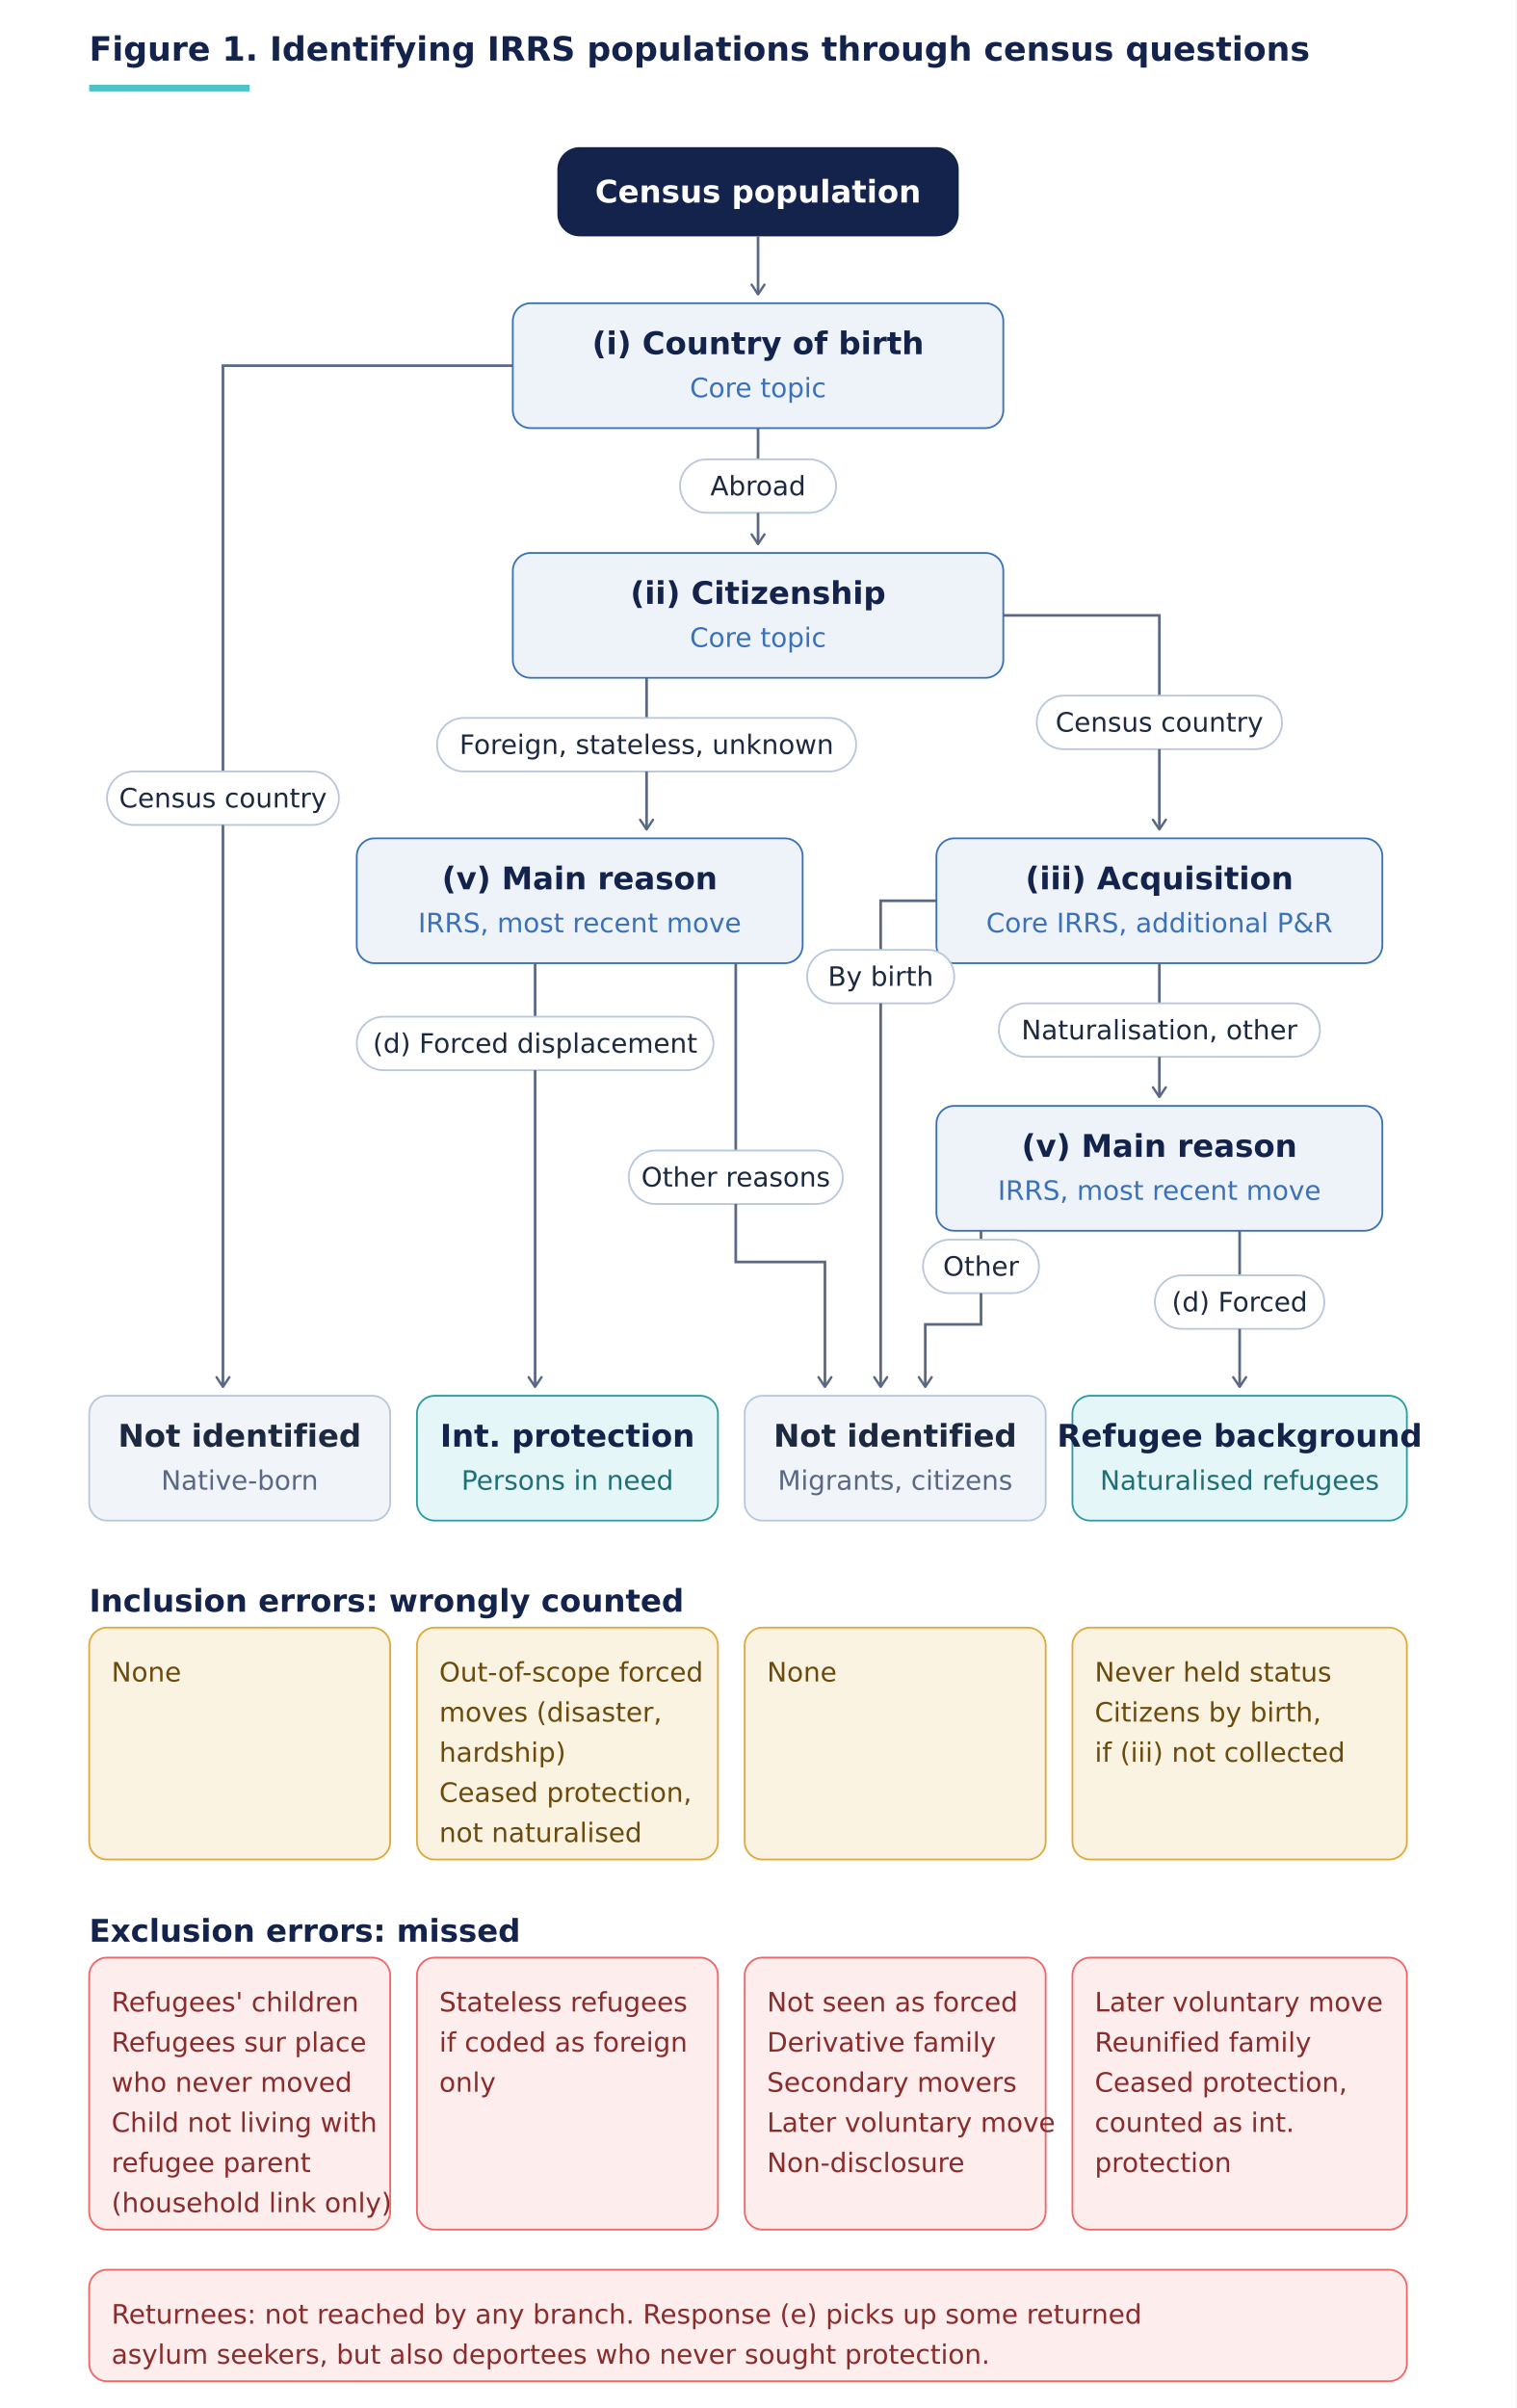
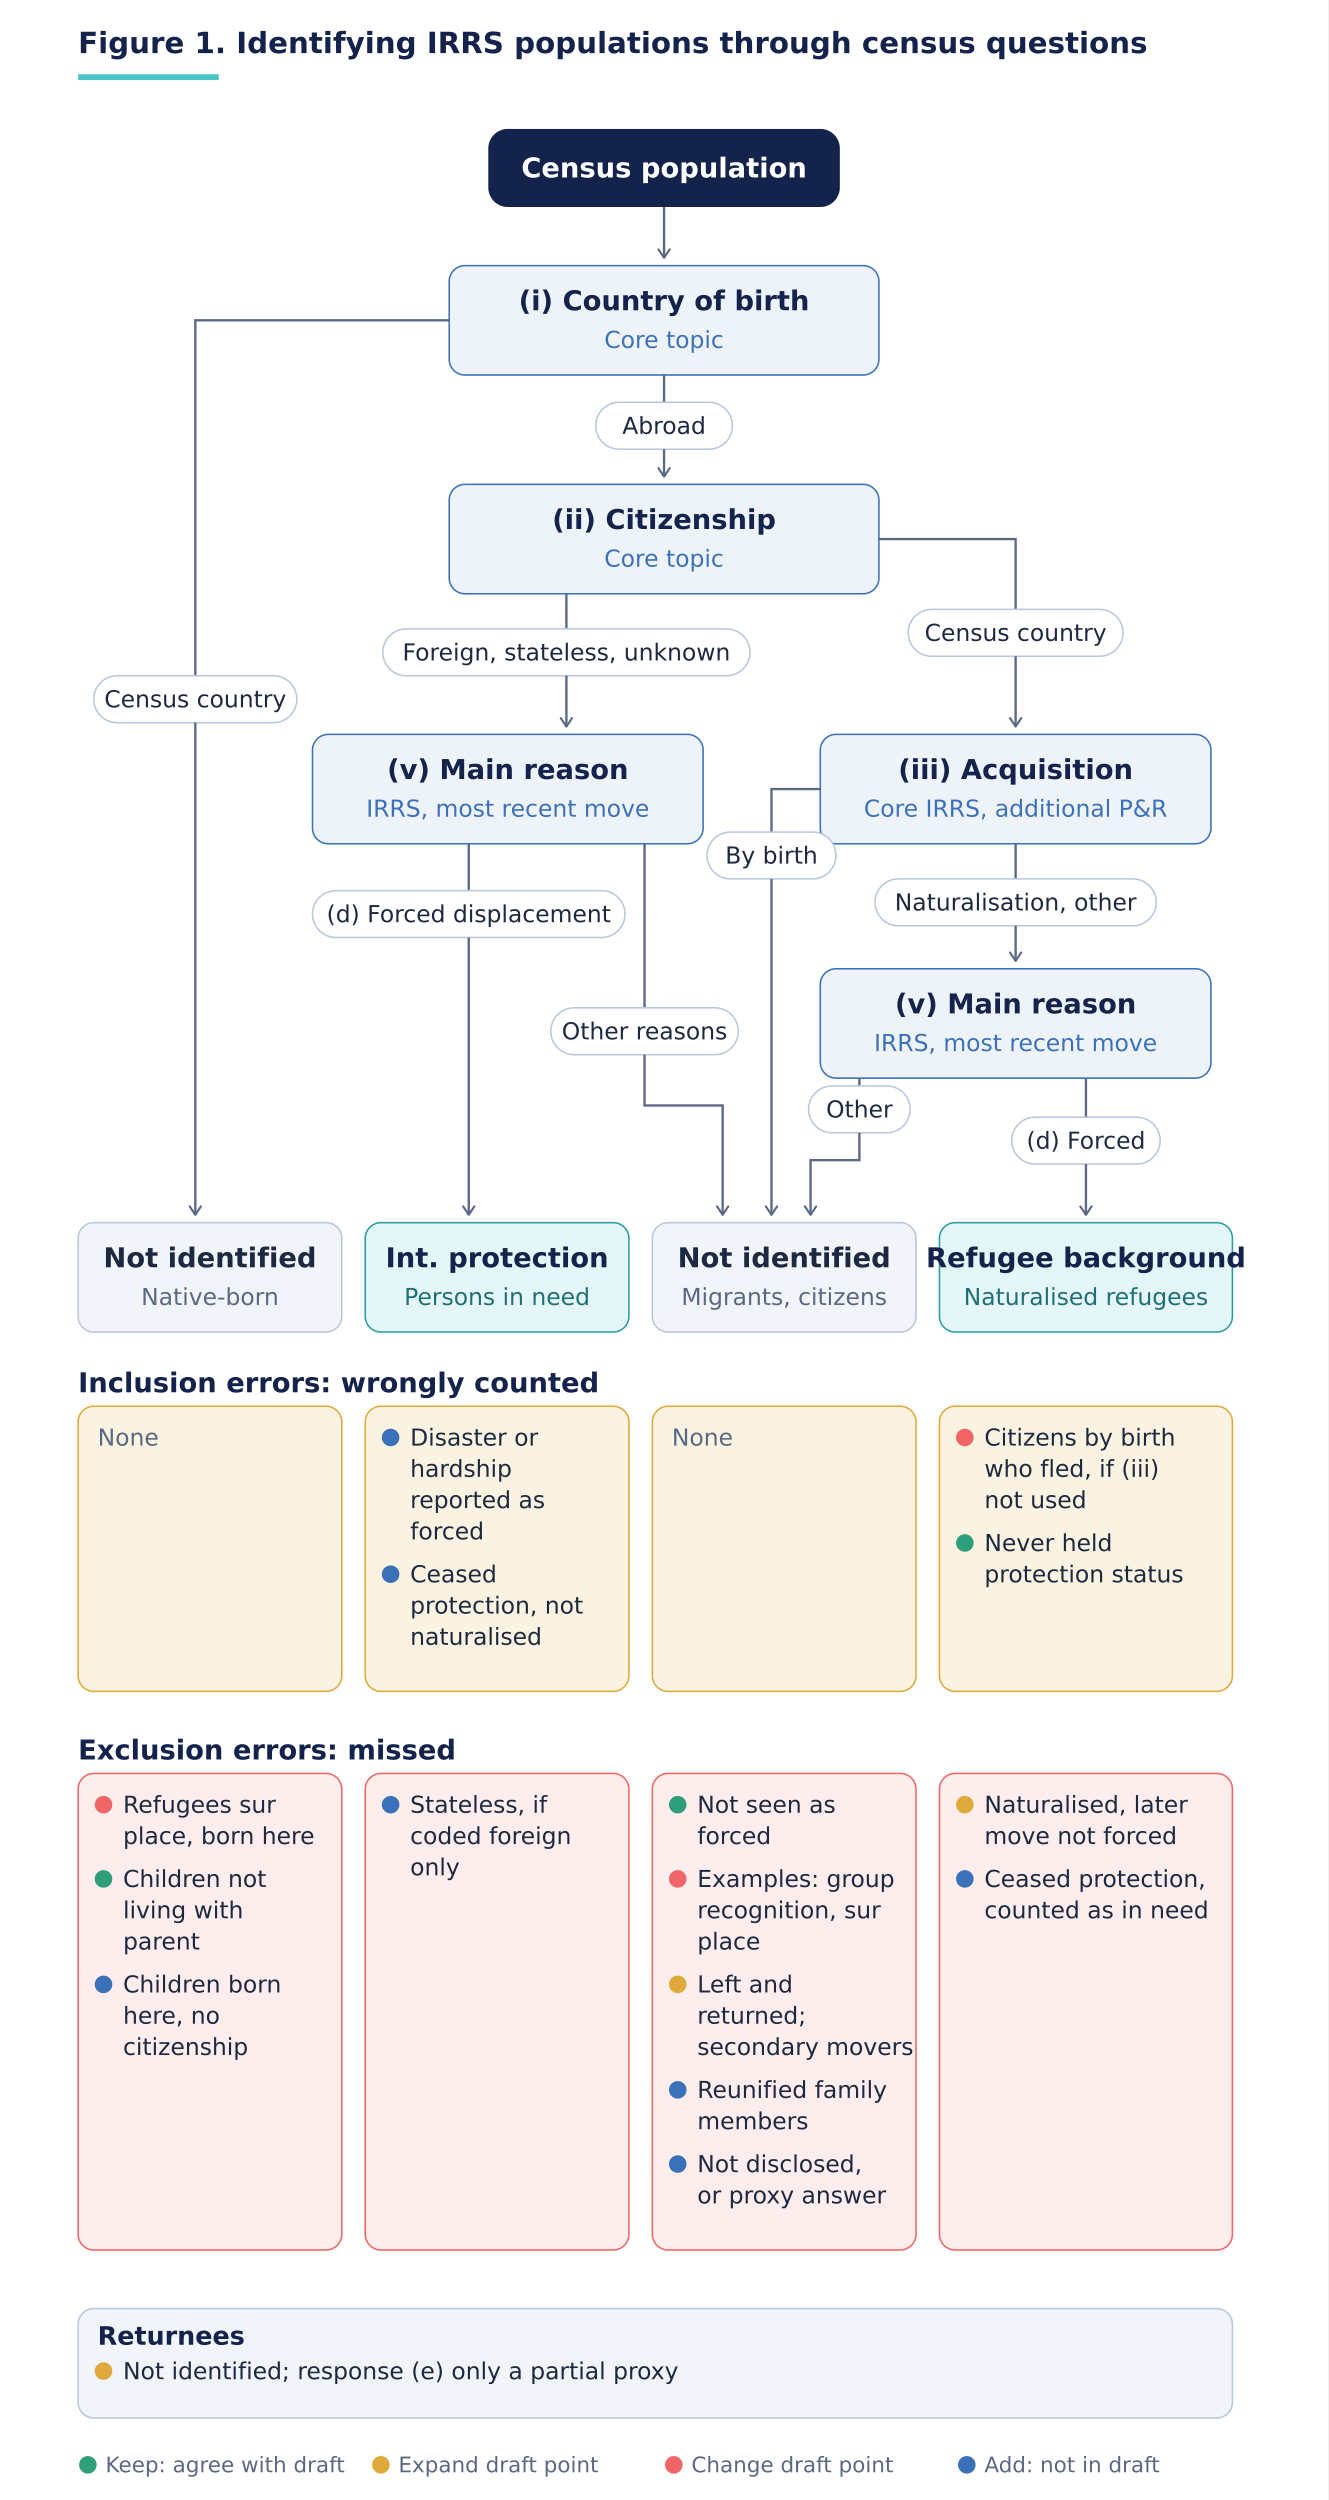
- <svg xmlns="http://www.w3.org/2000/svg" width="1360" height="2160" viewBox="0 0 680 1080">
+ <svg xmlns="http://www.w3.org/2000/svg" width="1360" height="2560" viewBox="0 0 680 1280">
  <defs>
    <marker id="irrs-a" viewBox="0 0 10 10" refX="8" refY="5" markerWidth="6" markerHeight="6" orient="auto-start-reverse">
      <path d="M2 1L8 5L2 9" fill="none" stroke="#5A6884" stroke-width="1.5" stroke-linecap="round" stroke-linejoin="round" />
    </marker>
  </defs>
-   <rect width="680" height="1080" fill="#FFFFFF" />
+   <rect width="680" height="1280" fill="#FFFFFF" />
  <rect x="40" y="38" width="72" height="3" fill="#4CC3C9" />
  <text x="40" y="22" font-family="Figtree, IBM Plex Sans, DejaVu Sans, sans-serif" font-size="15" font-weight="600" fill="#14234C" text-anchor="start" dominant-baseline="central">Figure 1. Identifying IRRS populations through census questions</text>
  <g transform="translate(0,46)">
    <g id="irrs-start">
      <rect x="250" y="20" width="180" height="40" rx="10" fill="#14234C" />
      <text x="340" y="40" font-family="IBM Plex Sans, DejaVu Sans, sans-serif" font-size="14" font-weight="600" fill="#FFFFFF" text-anchor="middle" dominant-baseline="central">Census population</text>
    </g>
    <line x1="340" y1="60" x2="340" y2="86" stroke="#5A6884" stroke-width="1.2" marker-end="url(#irrs-a)" />
    <g id="irrs-q-i">
      <rect x="230" y="90" width="220" height="56" rx="8" fill="#EEF3FA" stroke="#3B71B9" stroke-width="0.8" />
      <text x="340.0" y="108.0" font-family="IBM Plex Sans, DejaVu Sans, sans-serif" font-size="14" font-weight="600" fill="#14234C" text-anchor="middle" dominant-baseline="central">(i) Country of birth</text>
      <text x="340.0" y="128.0" font-family="IBM Plex Sans, DejaVu Sans, sans-serif" font-size="12" font-weight="400" fill="#3B71B9" text-anchor="middle" dominant-baseline="central">Core topic</text>
    </g>
    <path d="M230 118 L100 118 L100 300" fill="none" stroke="#5A6884" stroke-width="1.2" />
    <g id="irrs-p-born-here">
      <rect x="48.0" y="300" width="104" height="24" rx="12" fill="#FFFFFF" stroke="#B9C7DC" stroke-width="0.8" />
      <text x="100" y="312" font-family="IBM Plex Sans, DejaVu Sans, sans-serif" font-size="12" font-weight="400" fill="#1D2940" text-anchor="middle" dominant-baseline="central">Census country</text>
    </g>
    <line x1="100" y1="324" x2="100" y2="576" stroke="#5A6884" stroke-width="1.2" marker-end="url(#irrs-a)" />
    <line x1="340" y1="146" x2="340" y2="160" stroke="#5A6884" stroke-width="1.2" />
    <g id="irrs-p-abroad">
      <rect x="305.0" y="160" width="70" height="24" rx="12" fill="#FFFFFF" stroke="#B9C7DC" stroke-width="0.8" />
      <text x="340" y="172" font-family="IBM Plex Sans, DejaVu Sans, sans-serif" font-size="12" font-weight="400" fill="#1D2940" text-anchor="middle" dominant-baseline="central">Abroad</text>
    </g>
    <line x1="340" y1="184" x2="340" y2="198" stroke="#5A6884" stroke-width="1.2" marker-end="url(#irrs-a)" />
    <g id="irrs-q-ii">
      <rect x="230" y="202" width="220" height="56" rx="8" fill="#EEF3FA" stroke="#3B71B9" stroke-width="0.8" />
      <text x="340.0" y="220.0" font-family="IBM Plex Sans, DejaVu Sans, sans-serif" font-size="14" font-weight="600" fill="#14234C" text-anchor="middle" dominant-baseline="central">(ii) Citizenship</text>
      <text x="340.0" y="240.0" font-family="IBM Plex Sans, DejaVu Sans, sans-serif" font-size="12" font-weight="400" fill="#3B71B9" text-anchor="middle" dominant-baseline="central">Core topic</text>
    </g>
    <line x1="290" y1="258" x2="290" y2="276" stroke="#5A6884" stroke-width="1.2" />
    <g id="irrs-p-foreign">
      <rect x="196.0" y="276" width="188" height="24" rx="12" fill="#FFFFFF" stroke="#B9C7DC" stroke-width="0.8" />
      <text x="290" y="288" font-family="IBM Plex Sans, DejaVu Sans, sans-serif" font-size="12" font-weight="400" fill="#1D2940" text-anchor="middle" dominant-baseline="central">Foreign, stateless, unknown</text>
    </g>
    <line x1="290" y1="300" x2="290" y2="326" stroke="#5A6884" stroke-width="1.2" marker-end="url(#irrs-a)" />
    <path d="M450 230 L520 230 L520 266" fill="none" stroke="#5A6884" stroke-width="1.2" />
    <g id="irrs-p-cit-census">
      <rect x="465.0" y="266" width="110" height="24" rx="12" fill="#FFFFFF" stroke="#B9C7DC" stroke-width="0.8" />
      <text x="520" y="278" font-family="IBM Plex Sans, DejaVu Sans, sans-serif" font-size="12" font-weight="400" fill="#1D2940" text-anchor="middle" dominant-baseline="central">Census country</text>
    </g>
    <line x1="520" y1="290" x2="520" y2="326" stroke="#5A6884" stroke-width="1.2" marker-end="url(#irrs-a)" />
    <g id="irrs-q-va">
      <rect x="160" y="330" width="200" height="56" rx="8" fill="#EEF3FA" stroke="#3B71B9" stroke-width="0.8" />
      <text x="260.0" y="348.0" font-family="IBM Plex Sans, DejaVu Sans, sans-serif" font-size="14" font-weight="600" fill="#14234C" text-anchor="middle" dominant-baseline="central">(v) Main reason</text>
      <text x="260.0" y="368.0" font-family="IBM Plex Sans, DejaVu Sans, sans-serif" font-size="12" font-weight="400" fill="#3B71B9" text-anchor="middle" dominant-baseline="central">IRRS, most recent move</text>
    </g>
    <g id="irrs-q-iii">
      <rect x="420" y="330" width="200" height="56" rx="8" fill="#EEF3FA" stroke="#3B71B9" stroke-width="0.8" />
      <text x="520.0" y="348.0" font-family="IBM Plex Sans, DejaVu Sans, sans-serif" font-size="14" font-weight="600" fill="#14234C" text-anchor="middle" dominant-baseline="central">(iii) Acquisition</text>
      <text x="520.0" y="368.0" font-family="IBM Plex Sans, DejaVu Sans, sans-serif" font-size="12" font-weight="400" fill="#3B71B9" text-anchor="middle" dominant-baseline="central">Core IRRS, additional P&amp;R</text>
    </g>
    <line x1="240" y1="386" x2="240" y2="410" stroke="#5A6884" stroke-width="1.2" />
    <g id="irrs-p-d-a">
      <rect x="160.0" y="410" width="160" height="24" rx="12" fill="#FFFFFF" stroke="#B9C7DC" stroke-width="0.8" />
      <text x="240" y="422" font-family="IBM Plex Sans, DejaVu Sans, sans-serif" font-size="12" font-weight="400" fill="#1D2940" text-anchor="middle" dominant-baseline="central">(d) Forced displacement</text>
    </g>
    <line x1="240" y1="434" x2="240" y2="576" stroke="#5A6884" stroke-width="1.2" marker-end="url(#irrs-a)" />
    <line x1="330" y1="386" x2="330" y2="470" stroke="#5A6884" stroke-width="1.2" />
    <g id="irrs-p-other-a">
      <rect x="282.0" y="470" width="96" height="24" rx="12" fill="#FFFFFF" stroke="#B9C7DC" stroke-width="0.8" />
      <text x="330" y="482" font-family="IBM Plex Sans, DejaVu Sans, sans-serif" font-size="12" font-weight="400" fill="#1D2940" text-anchor="middle" dominant-baseline="central">Other reasons</text>
    </g>
    <path d="M330 494 L330 520 L370 520 L370 576" fill="none" stroke="#5A6884" stroke-width="1.2" marker-end="url(#irrs-a)" />
    <line x1="520" y1="386" x2="520" y2="404" stroke="#5A6884" stroke-width="1.2" />
    <g id="irrs-p-natur">
      <rect x="448.0" y="404" width="144" height="24" rx="12" fill="#FFFFFF" stroke="#B9C7DC" stroke-width="0.8" />
      <text x="520" y="416" font-family="IBM Plex Sans, DejaVu Sans, sans-serif" font-size="12" font-weight="400" fill="#1D2940" text-anchor="middle" dominant-baseline="central">Naturalisation, other</text>
    </g>
    <line x1="520" y1="428" x2="520" y2="446" stroke="#5A6884" stroke-width="1.2" marker-end="url(#irrs-a)" />
    <path d="M420 358 L395 358 L395 380" fill="none" stroke="#5A6884" stroke-width="1.2" />
    <g id="irrs-p-bybirth">
      <rect x="362.0" y="380" width="66" height="24" rx="12" fill="#FFFFFF" stroke="#B9C7DC" stroke-width="0.8" />
      <text x="395" y="392" font-family="IBM Plex Sans, DejaVu Sans, sans-serif" font-size="12" font-weight="400" fill="#1D2940" text-anchor="middle" dominant-baseline="central">By birth</text>
    </g>
    <line x1="395" y1="404" x2="395" y2="576" stroke="#5A6884" stroke-width="1.2" marker-end="url(#irrs-a)" />
    <g id="irrs-q-vb">
      <rect x="420" y="450" width="200" height="56" rx="8" fill="#EEF3FA" stroke="#3B71B9" stroke-width="0.8" />
      <text x="520.0" y="468.0" font-family="IBM Plex Sans, DejaVu Sans, sans-serif" font-size="14" font-weight="600" fill="#14234C" text-anchor="middle" dominant-baseline="central">(v) Main reason</text>
      <text x="520.0" y="488.0" font-family="IBM Plex Sans, DejaVu Sans, sans-serif" font-size="12" font-weight="400" fill="#3B71B9" text-anchor="middle" dominant-baseline="central">IRRS, most recent move</text>
    </g>
    <line x1="556" y1="506" x2="556" y2="526" stroke="#5A6884" stroke-width="1.2" />
    <g id="irrs-p-d-b">
      <rect x="518.0" y="526" width="76" height="24" rx="12" fill="#FFFFFF" stroke="#B9C7DC" stroke-width="0.8" />
      <text x="556" y="538" font-family="IBM Plex Sans, DejaVu Sans, sans-serif" font-size="12" font-weight="400" fill="#1D2940" text-anchor="middle" dominant-baseline="central">(d) Forced</text>
    </g>
    <line x1="556" y1="550" x2="556" y2="576" stroke="#5A6884" stroke-width="1.2" marker-end="url(#irrs-a)" />
    <line x1="440" y1="506" x2="440" y2="510" stroke="#5A6884" stroke-width="1.2" />
    <g id="irrs-p-other-b">
      <rect x="414.0" y="510" width="52" height="24" rx="12" fill="#FFFFFF" stroke="#B9C7DC" stroke-width="0.8" />
      <text x="440" y="522" font-family="IBM Plex Sans, DejaVu Sans, sans-serif" font-size="12" font-weight="400" fill="#1D2940" text-anchor="middle" dominant-baseline="central">Other</text>
    </g>
    <path d="M440 534 L440 548 L415 548 L415 576" fill="none" stroke="#5A6884" stroke-width="1.2" marker-end="url(#irrs-a)" />
    <g id="irrs-out-o1">
      <rect x="40" y="580" width="135" height="56" rx="8" fill="#F1F4F8" stroke="#B9C7DC" stroke-width="0.8" />
      <text x="107.5" y="598.0" font-family="IBM Plex Sans, DejaVu Sans, sans-serif" font-size="14" font-weight="600" fill="#1D2940" text-anchor="middle" dominant-baseline="central">Not identified</text>
      <text x="107.5" y="618.0" font-family="IBM Plex Sans, DejaVu Sans, sans-serif" font-size="12" font-weight="400" fill="#5A6884" text-anchor="middle" dominant-baseline="central">Native-born</text>
    </g>
    <g id="irrs-out-o2">
      <rect x="187" y="580" width="135" height="56" rx="8" fill="#E4F6F7" stroke="#2A9DA3" stroke-width="0.8" />
      <text x="254.5" y="598.0" font-family="IBM Plex Sans, DejaVu Sans, sans-serif" font-size="14" font-weight="600" fill="#14234C" text-anchor="middle" dominant-baseline="central">Int. protection</text>
      <text x="254.5" y="618.0" font-family="IBM Plex Sans, DejaVu Sans, sans-serif" font-size="12" font-weight="400" fill="#1F6F74" text-anchor="middle" dominant-baseline="central">Persons in need</text>
    </g>
    <g id="irrs-out-o3">
      <rect x="334" y="580" width="135" height="56" rx="8" fill="#F1F4F8" stroke="#B9C7DC" stroke-width="0.8" />
      <text x="401.5" y="598.0" font-family="IBM Plex Sans, DejaVu Sans, sans-serif" font-size="14" font-weight="600" fill="#1D2940" text-anchor="middle" dominant-baseline="central">Not identified</text>
      <text x="401.5" y="618.0" font-family="IBM Plex Sans, DejaVu Sans, sans-serif" font-size="12" font-weight="400" fill="#5A6884" text-anchor="middle" dominant-baseline="central">Migrants, citizens</text>
    </g>
    <g id="irrs-out-o4">
      <rect x="481" y="580" width="150" height="56" rx="8" fill="#E4F6F7" stroke="#2A9DA3" stroke-width="0.8" />
      <text x="556.0" y="598.0" font-family="IBM Plex Sans, DejaVu Sans, sans-serif" font-size="14" font-weight="600" fill="#14234C" text-anchor="middle" dominant-baseline="central">Refugee background</text>
      <text x="556.0" y="618.0" font-family="IBM Plex Sans, DejaVu Sans, sans-serif" font-size="12" font-weight="400" fill="#1F6F74" text-anchor="middle" dominant-baseline="central">Naturalised refugees</text>
    </g>
-     <text x="40" y="672" font-family="Figtree, IBM Plex Sans, DejaVu Sans, sans-serif" font-size="14" font-weight="600" fill="#14234C" text-anchor="start" dominant-baseline="central">Inclusion errors: wrongly counted</text>
+     <text x="40" y="662" font-family="Figtree, IBM Plex Sans, DejaVu Sans, sans-serif" font-size="14" font-weight="600" fill="#14234C" text-anchor="start" dominant-baseline="central">Inclusion errors: wrongly counted</text>
    <g id="irrs-inc-o1">
-       <rect x="40" y="684" width="135" height="104" rx="8" fill="#FBF3E1" stroke="#E0A93B" stroke-width="0.8" />
-       <text x="50" y="704" font-family="IBM Plex Sans, DejaVu Sans, sans-serif" font-size="12" font-weight="400" fill="#6B4A0E" text-anchor="start" dominant-baseline="central">None</text>
-     </g>
+       <rect x="40" y="674" width="135" height="146" rx="8" fill="#FBF3E1" stroke="#E0A93B" stroke-width="0.8" />
+     </g>
+     <text x="50" y="690" font-family="IBM Plex Sans, DejaVu Sans, sans-serif" font-size="12" font-weight="400" fill="#5A6884" text-anchor="start" dominant-baseline="central">None</text>
    <g id="irrs-inc-o2">
-       <rect x="187" y="684" width="135" height="104" rx="8" fill="#FBF3E1" stroke="#E0A93B" stroke-width="0.8" />
-       <text x="197" y="704" font-family="IBM Plex Sans, DejaVu Sans, sans-serif" font-size="12" font-weight="400" fill="#6B4A0E" text-anchor="start" dominant-baseline="central">Out-of-scope forced</text>
-       <text x="197" y="722" font-family="IBM Plex Sans, DejaVu Sans, sans-serif" font-size="12" font-weight="400" fill="#6B4A0E" text-anchor="start" dominant-baseline="central">moves (disaster,</text>
-       <text x="197" y="740" font-family="IBM Plex Sans, DejaVu Sans, sans-serif" font-size="12" font-weight="400" fill="#6B4A0E" text-anchor="start" dominant-baseline="central">hardship)</text>
-       <text x="197" y="758" font-family="IBM Plex Sans, DejaVu Sans, sans-serif" font-size="12" font-weight="400" fill="#6B4A0E" text-anchor="start" dominant-baseline="central">Ceased protection,</text>
-       <text x="197" y="776" font-family="IBM Plex Sans, DejaVu Sans, sans-serif" font-size="12" font-weight="400" fill="#6B4A0E" text-anchor="start" dominant-baseline="central">not naturalised</text>
+       <rect x="187" y="674" width="135" height="146" rx="8" fill="#FBF3E1" stroke="#E0A93B" stroke-width="0.8" />
+     </g>
+     <g id="irrs-it-irrs-11--inc-o2" class="item">
+       <rect x="191" y="680" width="127" height="68" fill="transparent" />
+       <circle cx="200" cy="690" r="4.5" fill="#3B71B9" />
+       <text x="210" y="690" font-family="IBM Plex Sans, DejaVu Sans, sans-serif" font-size="12" font-weight="400" fill="#1D2940" text-anchor="start" dominant-baseline="central">Disaster or</text>
+       <text x="210" y="706" font-family="IBM Plex Sans, DejaVu Sans, sans-serif" font-size="12" font-weight="400" fill="#1D2940" text-anchor="start" dominant-baseline="central">hardship</text>
+       <text x="210" y="722" font-family="IBM Plex Sans, DejaVu Sans, sans-serif" font-size="12" font-weight="400" fill="#1D2940" text-anchor="start" dominant-baseline="central">reported as</text>
+       <text x="210" y="738" font-family="IBM Plex Sans, DejaVu Sans, sans-serif" font-size="12" font-weight="400" fill="#1D2940" text-anchor="start" dominant-baseline="central">forced</text>
+     </g>
+     <g id="irrs-it-irrs-12--inc-o2" class="item">
+       <rect x="191" y="750" width="127" height="52" fill="transparent" />
+       <circle cx="200" cy="760" r="4.5" fill="#3B71B9" />
+       <text x="210" y="760" font-family="IBM Plex Sans, DejaVu Sans, sans-serif" font-size="12" font-weight="400" fill="#1D2940" text-anchor="start" dominant-baseline="central">Ceased</text>
+       <text x="210" y="776" font-family="IBM Plex Sans, DejaVu Sans, sans-serif" font-size="12" font-weight="400" fill="#1D2940" text-anchor="start" dominant-baseline="central">protection, not</text>
+       <text x="210" y="792" font-family="IBM Plex Sans, DejaVu Sans, sans-serif" font-size="12" font-weight="400" fill="#1D2940" text-anchor="start" dominant-baseline="central">naturalised</text>
    </g>
    <g id="irrs-inc-o3">
-       <rect x="334" y="684" width="135" height="104" rx="8" fill="#FBF3E1" stroke="#E0A93B" stroke-width="0.8" />
-       <text x="344" y="704" font-family="IBM Plex Sans, DejaVu Sans, sans-serif" font-size="12" font-weight="400" fill="#6B4A0E" text-anchor="start" dominant-baseline="central">None</text>
-     </g>
+       <rect x="334" y="674" width="135" height="146" rx="8" fill="#FBF3E1" stroke="#E0A93B" stroke-width="0.8" />
+     </g>
+     <text x="344" y="690" font-family="IBM Plex Sans, DejaVu Sans, sans-serif" font-size="12" font-weight="400" fill="#5A6884" text-anchor="start" dominant-baseline="central">None</text>
    <g id="irrs-inc-o4">
-       <rect x="481" y="684" width="150" height="104" rx="8" fill="#FBF3E1" stroke="#E0A93B" stroke-width="0.8" />
-       <text x="491" y="704" font-family="IBM Plex Sans, DejaVu Sans, sans-serif" font-size="12" font-weight="400" fill="#6B4A0E" text-anchor="start" dominant-baseline="central">Never held status</text>
-       <text x="491" y="722" font-family="IBM Plex Sans, DejaVu Sans, sans-serif" font-size="12" font-weight="400" fill="#6B4A0E" text-anchor="start" dominant-baseline="central">Citizens by birth,</text>
-       <text x="491" y="740" font-family="IBM Plex Sans, DejaVu Sans, sans-serif" font-size="12" font-weight="400" fill="#6B4A0E" text-anchor="start" dominant-baseline="central">if (iii) not collected</text>
-     </g>
-     <text x="40" y="820" font-family="Figtree, IBM Plex Sans, DejaVu Sans, sans-serif" font-size="14" font-weight="600" fill="#14234C" text-anchor="start" dominant-baseline="central">Exclusion errors: missed</text>
+       <rect x="481" y="674" width="150" height="146" rx="8" fill="#FBF3E1" stroke="#E0A93B" stroke-width="0.8" />
+     </g>
+     <g id="irrs-it-irrs-5--inc-o4" class="item">
+       <rect x="485" y="680" width="142" height="52" fill="transparent" />
+       <circle cx="494" cy="690" r="4.5" fill="#F06667" />
+       <text x="504" y="690" font-family="IBM Plex Sans, DejaVu Sans, sans-serif" font-size="12" font-weight="400" fill="#1D2940" text-anchor="start" dominant-baseline="central">Citizens by birth</text>
+       <text x="504" y="706" font-family="IBM Plex Sans, DejaVu Sans, sans-serif" font-size="12" font-weight="400" fill="#1D2940" text-anchor="start" dominant-baseline="central">who fled, if (iii)</text>
+       <text x="504" y="722" font-family="IBM Plex Sans, DejaVu Sans, sans-serif" font-size="12" font-weight="400" fill="#1D2940" text-anchor="start" dominant-baseline="central">not used</text>
+     </g>
+     <g id="irrs-it-irrs-8--inc-o4" class="item">
+       <rect x="485" y="734" width="142" height="36" fill="transparent" />
+       <circle cx="494" cy="744" r="4.5" fill="#2E9E7B" />
+       <text x="504" y="744" font-family="IBM Plex Sans, DejaVu Sans, sans-serif" font-size="12" font-weight="400" fill="#1D2940" text-anchor="start" dominant-baseline="central">Never held</text>
+       <text x="504" y="760" font-family="IBM Plex Sans, DejaVu Sans, sans-serif" font-size="12" font-weight="400" fill="#1D2940" text-anchor="start" dominant-baseline="central">protection status</text>
+     </g>
+     <text x="40" y="850" font-family="Figtree, IBM Plex Sans, DejaVu Sans, sans-serif" font-size="14" font-weight="600" fill="#14234C" text-anchor="start" dominant-baseline="central">Exclusion errors: missed</text>
    <g id="irrs-exc-o1">
-       <rect x="40" y="832" width="135" height="122" rx="8" fill="#FDEDED" stroke="#F06667" stroke-width="0.8" />
-       <text x="50" y="852" font-family="IBM Plex Sans, DejaVu Sans, sans-serif" font-size="12" font-weight="400" fill="#8A2B2C" text-anchor="start" dominant-baseline="central">Refugees' children</text>
-       <text x="50" y="870" font-family="IBM Plex Sans, DejaVu Sans, sans-serif" font-size="12" font-weight="400" fill="#8A2B2C" text-anchor="start" dominant-baseline="central">Refugees sur place</text>
-       <text x="50" y="888" font-family="IBM Plex Sans, DejaVu Sans, sans-serif" font-size="12" font-weight="400" fill="#8A2B2C" text-anchor="start" dominant-baseline="central">who never moved</text>
-       <text x="50" y="906" font-family="IBM Plex Sans, DejaVu Sans, sans-serif" font-size="12" font-weight="400" fill="#8A2B2C" text-anchor="start" dominant-baseline="central">Child not living with</text>
-       <text x="50" y="924" font-family="IBM Plex Sans, DejaVu Sans, sans-serif" font-size="12" font-weight="400" fill="#8A2B2C" text-anchor="start" dominant-baseline="central">refugee parent</text>
-       <text x="50" y="942" font-family="IBM Plex Sans, DejaVu Sans, sans-serif" font-size="12" font-weight="400" fill="#8A2B2C" text-anchor="start" dominant-baseline="central">(household link only)</text>
+       <rect x="40" y="862" width="135" height="244" rx="8" fill="#FDEDED" stroke="#F06667" stroke-width="0.8" />
+     </g>
+     <g id="irrs-it-irrs-2--exc-o1" class="item">
+       <rect x="44" y="868" width="127" height="36" fill="transparent" />
+       <circle cx="53" cy="878" r="4.5" fill="#F06667" />
+       <text x="63" y="878" font-family="IBM Plex Sans, DejaVu Sans, sans-serif" font-size="12" font-weight="400" fill="#1D2940" text-anchor="start" dominant-baseline="central">Refugees sur</text>
+       <text x="63" y="894" font-family="IBM Plex Sans, DejaVu Sans, sans-serif" font-size="12" font-weight="400" fill="#1D2940" text-anchor="start" dominant-baseline="central">place, born here</text>
+     </g>
+     <g id="irrs-it-irrs-7--exc-o1" class="item">
+       <rect x="44" y="906" width="127" height="52" fill="transparent" />
+       <circle cx="53" cy="916" r="4.5" fill="#2E9E7B" />
+       <text x="63" y="916" font-family="IBM Plex Sans, DejaVu Sans, sans-serif" font-size="12" font-weight="400" fill="#1D2940" text-anchor="start" dominant-baseline="central">Children not</text>
+       <text x="63" y="932" font-family="IBM Plex Sans, DejaVu Sans, sans-serif" font-size="12" font-weight="400" fill="#1D2940" text-anchor="start" dominant-baseline="central">living with</text>
+       <text x="63" y="948" font-family="IBM Plex Sans, DejaVu Sans, sans-serif" font-size="12" font-weight="400" fill="#1D2940" text-anchor="start" dominant-baseline="central">parent</text>
+     </g>
+     <g id="irrs-it-irrs-10--exc-o1" class="item">
+       <rect x="44" y="960" width="127" height="52" fill="transparent" />
+       <circle cx="53" cy="970" r="4.5" fill="#3B71B9" />
+       <text x="63" y="970" font-family="IBM Plex Sans, DejaVu Sans, sans-serif" font-size="12" font-weight="400" fill="#1D2940" text-anchor="start" dominant-baseline="central">Children born</text>
+       <text x="63" y="986" font-family="IBM Plex Sans, DejaVu Sans, sans-serif" font-size="12" font-weight="400" fill="#1D2940" text-anchor="start" dominant-baseline="central">here, no</text>
+       <text x="63" y="1002" font-family="IBM Plex Sans, DejaVu Sans, sans-serif" font-size="12" font-weight="400" fill="#1D2940" text-anchor="start" dominant-baseline="central">citizenship</text>
    </g>
    <g id="irrs-exc-o2">
-       <rect x="187" y="832" width="135" height="122" rx="8" fill="#FDEDED" stroke="#F06667" stroke-width="0.8" />
-       <text x="197" y="852" font-family="IBM Plex Sans, DejaVu Sans, sans-serif" font-size="12" font-weight="400" fill="#8A2B2C" text-anchor="start" dominant-baseline="central">Stateless refugees</text>
-       <text x="197" y="870" font-family="IBM Plex Sans, DejaVu Sans, sans-serif" font-size="12" font-weight="400" fill="#8A2B2C" text-anchor="start" dominant-baseline="central">if coded as foreign</text>
-       <text x="197" y="888" font-family="IBM Plex Sans, DejaVu Sans, sans-serif" font-size="12" font-weight="400" fill="#8A2B2C" text-anchor="start" dominant-baseline="central">only</text>
+       <rect x="187" y="862" width="135" height="244" rx="8" fill="#FDEDED" stroke="#F06667" stroke-width="0.8" />
+     </g>
+     <g id="irrs-it-irrs-15--exc-o2" class="item">
+       <rect x="191" y="868" width="127" height="52" fill="transparent" />
+       <circle cx="200" cy="878" r="4.5" fill="#3B71B9" />
+       <text x="210" y="878" font-family="IBM Plex Sans, DejaVu Sans, sans-serif" font-size="12" font-weight="400" fill="#1D2940" text-anchor="start" dominant-baseline="central">Stateless, if</text>
+       <text x="210" y="894" font-family="IBM Plex Sans, DejaVu Sans, sans-serif" font-size="12" font-weight="400" fill="#1D2940" text-anchor="start" dominant-baseline="central">coded foreign</text>
+       <text x="210" y="910" font-family="IBM Plex Sans, DejaVu Sans, sans-serif" font-size="12" font-weight="400" fill="#1D2940" text-anchor="start" dominant-baseline="central">only</text>
    </g>
    <g id="irrs-exc-o3">
-       <rect x="334" y="832" width="135" height="122" rx="8" fill="#FDEDED" stroke="#F06667" stroke-width="0.8" />
-       <text x="344" y="852" font-family="IBM Plex Sans, DejaVu Sans, sans-serif" font-size="12" font-weight="400" fill="#8A2B2C" text-anchor="start" dominant-baseline="central">Not seen as forced</text>
-       <text x="344" y="870" font-family="IBM Plex Sans, DejaVu Sans, sans-serif" font-size="12" font-weight="400" fill="#8A2B2C" text-anchor="start" dominant-baseline="central">Derivative family</text>
-       <text x="344" y="888" font-family="IBM Plex Sans, DejaVu Sans, sans-serif" font-size="12" font-weight="400" fill="#8A2B2C" text-anchor="start" dominant-baseline="central">Secondary movers</text>
-       <text x="344" y="906" font-family="IBM Plex Sans, DejaVu Sans, sans-serif" font-size="12" font-weight="400" fill="#8A2B2C" text-anchor="start" dominant-baseline="central">Later voluntary move</text>
-       <text x="344" y="924" font-family="IBM Plex Sans, DejaVu Sans, sans-serif" font-size="12" font-weight="400" fill="#8A2B2C" text-anchor="start" dominant-baseline="central">Non-disclosure</text>
+       <rect x="334" y="862" width="135" height="244" rx="8" fill="#FDEDED" stroke="#F06667" stroke-width="0.8" />
+     </g>
+     <g id="irrs-it-irrs-1--exc-o3" class="item">
+       <rect x="338" y="868" width="127" height="36" fill="transparent" />
+       <circle cx="347" cy="878" r="4.5" fill="#2E9E7B" />
+       <text x="357" y="878" font-family="IBM Plex Sans, DejaVu Sans, sans-serif" font-size="12" font-weight="400" fill="#1D2940" text-anchor="start" dominant-baseline="central">Not seen as</text>
+       <text x="357" y="894" font-family="IBM Plex Sans, DejaVu Sans, sans-serif" font-size="12" font-weight="400" fill="#1D2940" text-anchor="start" dominant-baseline="central">forced</text>
+     </g>
+     <g id="irrs-it-irrs-2--exc-o3" class="item">
+       <rect x="338" y="906" width="127" height="52" fill="transparent" />
+       <circle cx="347" cy="916" r="4.5" fill="#F06667" />
+       <text x="357" y="916" font-family="IBM Plex Sans, DejaVu Sans, sans-serif" font-size="12" font-weight="400" fill="#1D2940" text-anchor="start" dominant-baseline="central">Examples: group</text>
+       <text x="357" y="932" font-family="IBM Plex Sans, DejaVu Sans, sans-serif" font-size="12" font-weight="400" fill="#1D2940" text-anchor="start" dominant-baseline="central">recognition, sur</text>
+       <text x="357" y="948" font-family="IBM Plex Sans, DejaVu Sans, sans-serif" font-size="12" font-weight="400" fill="#1D2940" text-anchor="start" dominant-baseline="central">place</text>
+     </g>
+     <g id="irrs-it-irrs-3--exc-o3" class="item">
+       <rect x="338" y="960" width="127" height="52" fill="transparent" />
+       <circle cx="347" cy="970" r="4.5" fill="#E0A93B" />
+       <text x="357" y="970" font-family="IBM Plex Sans, DejaVu Sans, sans-serif" font-size="12" font-weight="400" fill="#1D2940" text-anchor="start" dominant-baseline="central">Left and</text>
+       <text x="357" y="986" font-family="IBM Plex Sans, DejaVu Sans, sans-serif" font-size="12" font-weight="400" fill="#1D2940" text-anchor="start" dominant-baseline="central">returned;</text>
+       <text x="357" y="1002" font-family="IBM Plex Sans, DejaVu Sans, sans-serif" font-size="12" font-weight="400" fill="#1D2940" text-anchor="start" dominant-baseline="central">secondary movers</text>
+     </g>
+     <g id="irrs-it-irrs-13--exc-o3" class="item">
+       <rect x="338" y="1014" width="127" height="36" fill="transparent" />
+       <circle cx="347" cy="1024" r="4.5" fill="#3B71B9" />
+       <text x="357" y="1024" font-family="IBM Plex Sans, DejaVu Sans, sans-serif" font-size="12" font-weight="400" fill="#1D2940" text-anchor="start" dominant-baseline="central">Reunified family</text>
+       <text x="357" y="1040" font-family="IBM Plex Sans, DejaVu Sans, sans-serif" font-size="12" font-weight="400" fill="#1D2940" text-anchor="start" dominant-baseline="central">members</text>
+     </g>
+     <g id="irrs-it-irrs-14--exc-o3" class="item">
+       <rect x="338" y="1052" width="127" height="36" fill="transparent" />
+       <circle cx="347" cy="1062" r="4.5" fill="#3B71B9" />
+       <text x="357" y="1062" font-family="IBM Plex Sans, DejaVu Sans, sans-serif" font-size="12" font-weight="400" fill="#1D2940" text-anchor="start" dominant-baseline="central">Not disclosed,</text>
+       <text x="357" y="1078" font-family="IBM Plex Sans, DejaVu Sans, sans-serif" font-size="12" font-weight="400" fill="#1D2940" text-anchor="start" dominant-baseline="central">or proxy answer</text>
    </g>
    <g id="irrs-exc-o4">
-       <rect x="481" y="832" width="150" height="122" rx="8" fill="#FDEDED" stroke="#F06667" stroke-width="0.8" />
-       <text x="491" y="852" font-family="IBM Plex Sans, DejaVu Sans, sans-serif" font-size="12" font-weight="400" fill="#8A2B2C" text-anchor="start" dominant-baseline="central">Later voluntary move</text>
-       <text x="491" y="870" font-family="IBM Plex Sans, DejaVu Sans, sans-serif" font-size="12" font-weight="400" fill="#8A2B2C" text-anchor="start" dominant-baseline="central">Reunified family</text>
-       <text x="491" y="888" font-family="IBM Plex Sans, DejaVu Sans, sans-serif" font-size="12" font-weight="400" fill="#8A2B2C" text-anchor="start" dominant-baseline="central">Ceased protection,</text>
-       <text x="491" y="906" font-family="IBM Plex Sans, DejaVu Sans, sans-serif" font-size="12" font-weight="400" fill="#8A2B2C" text-anchor="start" dominant-baseline="central">counted as int.</text>
-       <text x="491" y="924" font-family="IBM Plex Sans, DejaVu Sans, sans-serif" font-size="12" font-weight="400" fill="#8A2B2C" text-anchor="start" dominant-baseline="central">protection</text>
+       <rect x="481" y="862" width="150" height="244" rx="8" fill="#FDEDED" stroke="#F06667" stroke-width="0.8" />
+     </g>
+     <g id="irrs-it-irrs-6--exc-o4" class="item">
+       <rect x="485" y="868" width="142" height="36" fill="transparent" />
+       <circle cx="494" cy="878" r="4.5" fill="#E0A93B" />
+       <text x="504" y="878" font-family="IBM Plex Sans, DejaVu Sans, sans-serif" font-size="12" font-weight="400" fill="#1D2940" text-anchor="start" dominant-baseline="central">Naturalised, later</text>
+       <text x="504" y="894" font-family="IBM Plex Sans, DejaVu Sans, sans-serif" font-size="12" font-weight="400" fill="#1D2940" text-anchor="start" dominant-baseline="central">move not forced</text>
+     </g>
+     <g id="irrs-it-irrs-12--exc-o4" class="item">
+       <rect x="485" y="906" width="142" height="36" fill="transparent" />
+       <circle cx="494" cy="916" r="4.5" fill="#3B71B9" />
+       <text x="504" y="916" font-family="IBM Plex Sans, DejaVu Sans, sans-serif" font-size="12" font-weight="400" fill="#1D2940" text-anchor="start" dominant-baseline="central">Ceased protection,</text>
+       <text x="504" y="932" font-family="IBM Plex Sans, DejaVu Sans, sans-serif" font-size="12" font-weight="400" fill="#1D2940" text-anchor="start" dominant-baseline="central">counted as in need</text>
    </g>
    <g id="irrs-ret">
-       <rect x="40" y="972" width="591" height="50" rx="8" fill="#FDEDED" stroke="#F06667" stroke-width="0.8" />
-       <text x="50" y="992" font-family="IBM Plex Sans, DejaVu Sans, sans-serif" font-size="12" font-weight="400" fill="#8A2B2C" text-anchor="start" dominant-baseline="central">Returnees: not reached by any branch. Response (e) picks up some returned</text>
-       <text x="50" y="1010" font-family="IBM Plex Sans, DejaVu Sans, sans-serif" font-size="12" font-weight="400" fill="#8A2B2C" text-anchor="start" dominant-baseline="central">asylum seekers, but also deportees who never sought protection.</text>
-     </g>
+       <rect x="40" y="1136" width="591" height="56" rx="8" fill="#F1F4F8" stroke="#B9C7DC" stroke-width="0.8" />
+       <text x="50" y="1150" font-family="Figtree, IBM Plex Sans, DejaVu Sans, sans-serif" font-size="13" font-weight="600" fill="#14234C" text-anchor="start" dominant-baseline="central">Returnees</text>
+     </g>
+     <g id="irrs-it-irrs-9--ret" class="item">
+       <rect x="44" y="1158" width="583" height="20" fill="transparent" />
+       <circle cx="53" cy="1168" r="4.5" fill="#E0A93B" />
+       <text x="63" y="1168" font-family="IBM Plex Sans, DejaVu Sans, sans-serif" font-size="12" font-weight="400" fill="#1D2940" text-anchor="start" dominant-baseline="central">Not identified; response (e) only a partial proxy</text>
+     </g>
+     <circle cx="45" cy="1216" r="4.5" fill="#2E9E7B" />
+     <text x="54" y="1216" font-family="IBM Plex Sans, DejaVu Sans, sans-serif" font-size="11" font-weight="400" fill="#5A6884" text-anchor="start" dominant-baseline="central">Keep: agree with draft</text>
+     <circle cx="195" cy="1216" r="4.5" fill="#E0A93B" />
+     <text x="204" y="1216" font-family="IBM Plex Sans, DejaVu Sans, sans-serif" font-size="11" font-weight="400" fill="#5A6884" text-anchor="start" dominant-baseline="central">Expand draft point</text>
+     <circle cx="345" cy="1216" r="4.5" fill="#F06667" />
+     <text x="354" y="1216" font-family="IBM Plex Sans, DejaVu Sans, sans-serif" font-size="11" font-weight="400" fill="#5A6884" text-anchor="start" dominant-baseline="central">Change draft point</text>
+     <circle cx="495" cy="1216" r="4.5" fill="#3B71B9" />
+     <text x="504" y="1216" font-family="IBM Plex Sans, DejaVu Sans, sans-serif" font-size="11" font-weight="400" fill="#5A6884" text-anchor="start" dominant-baseline="central">Add: not in draft</text>
  </g>
</svg>
